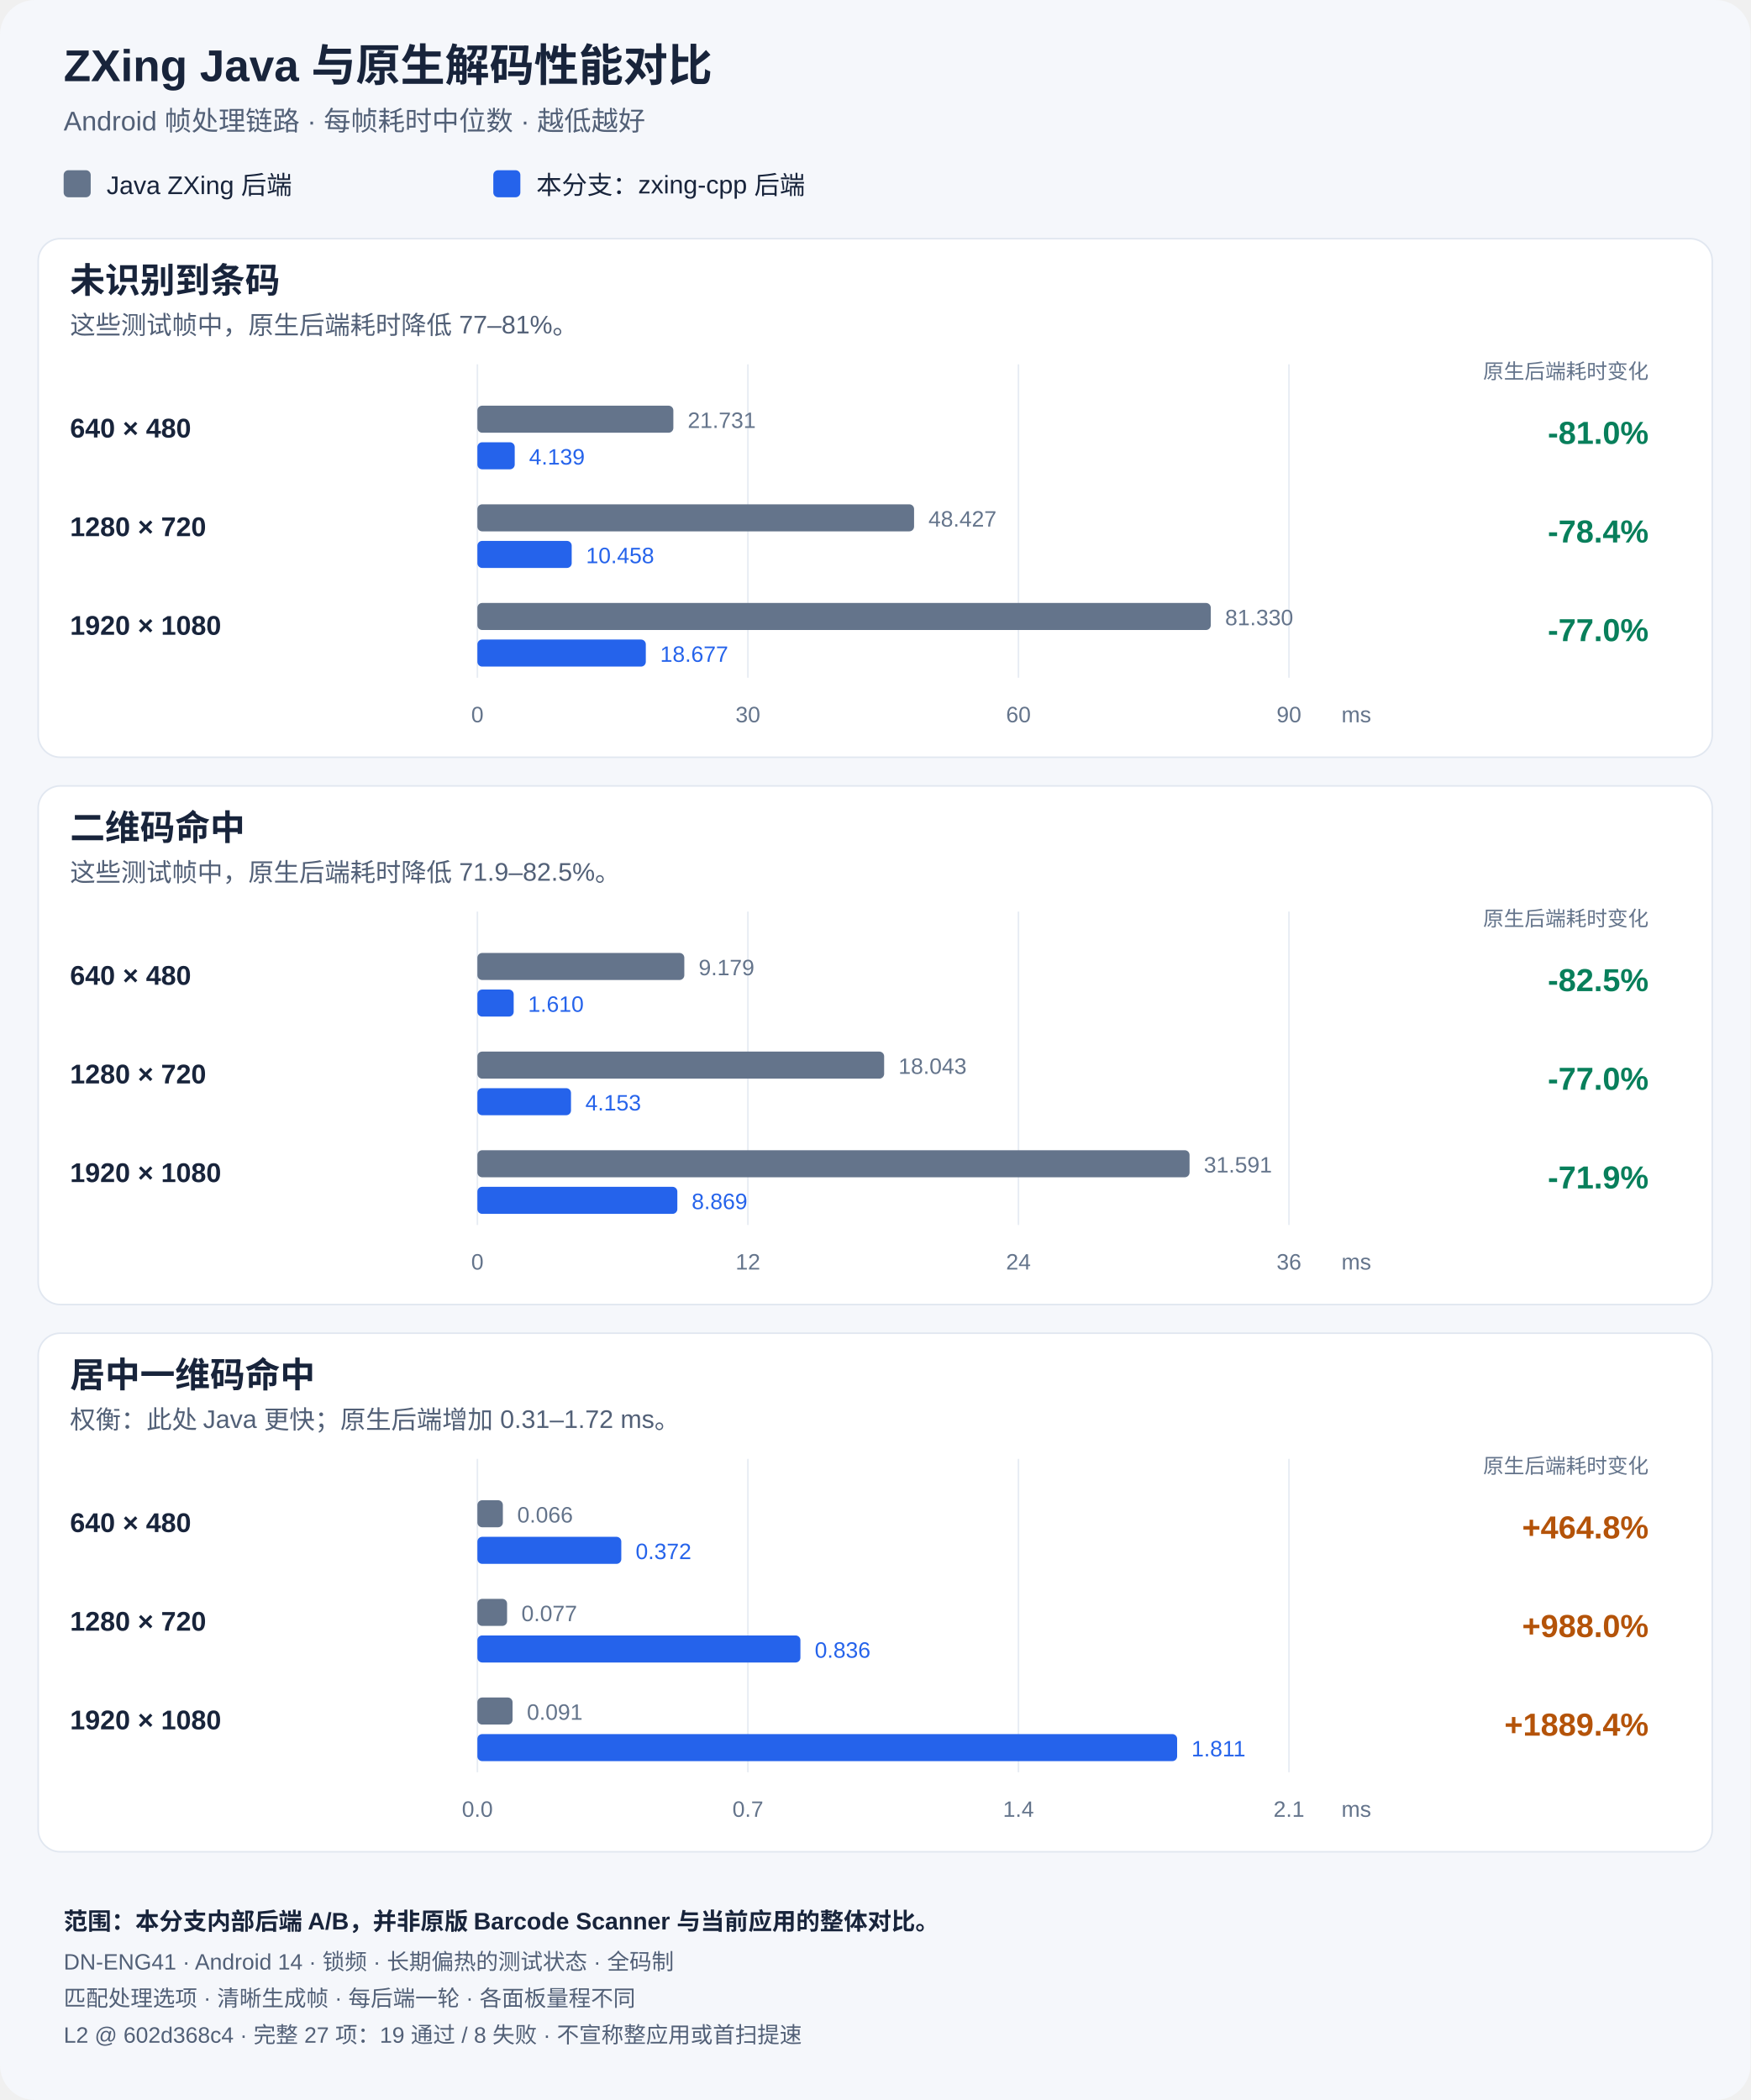
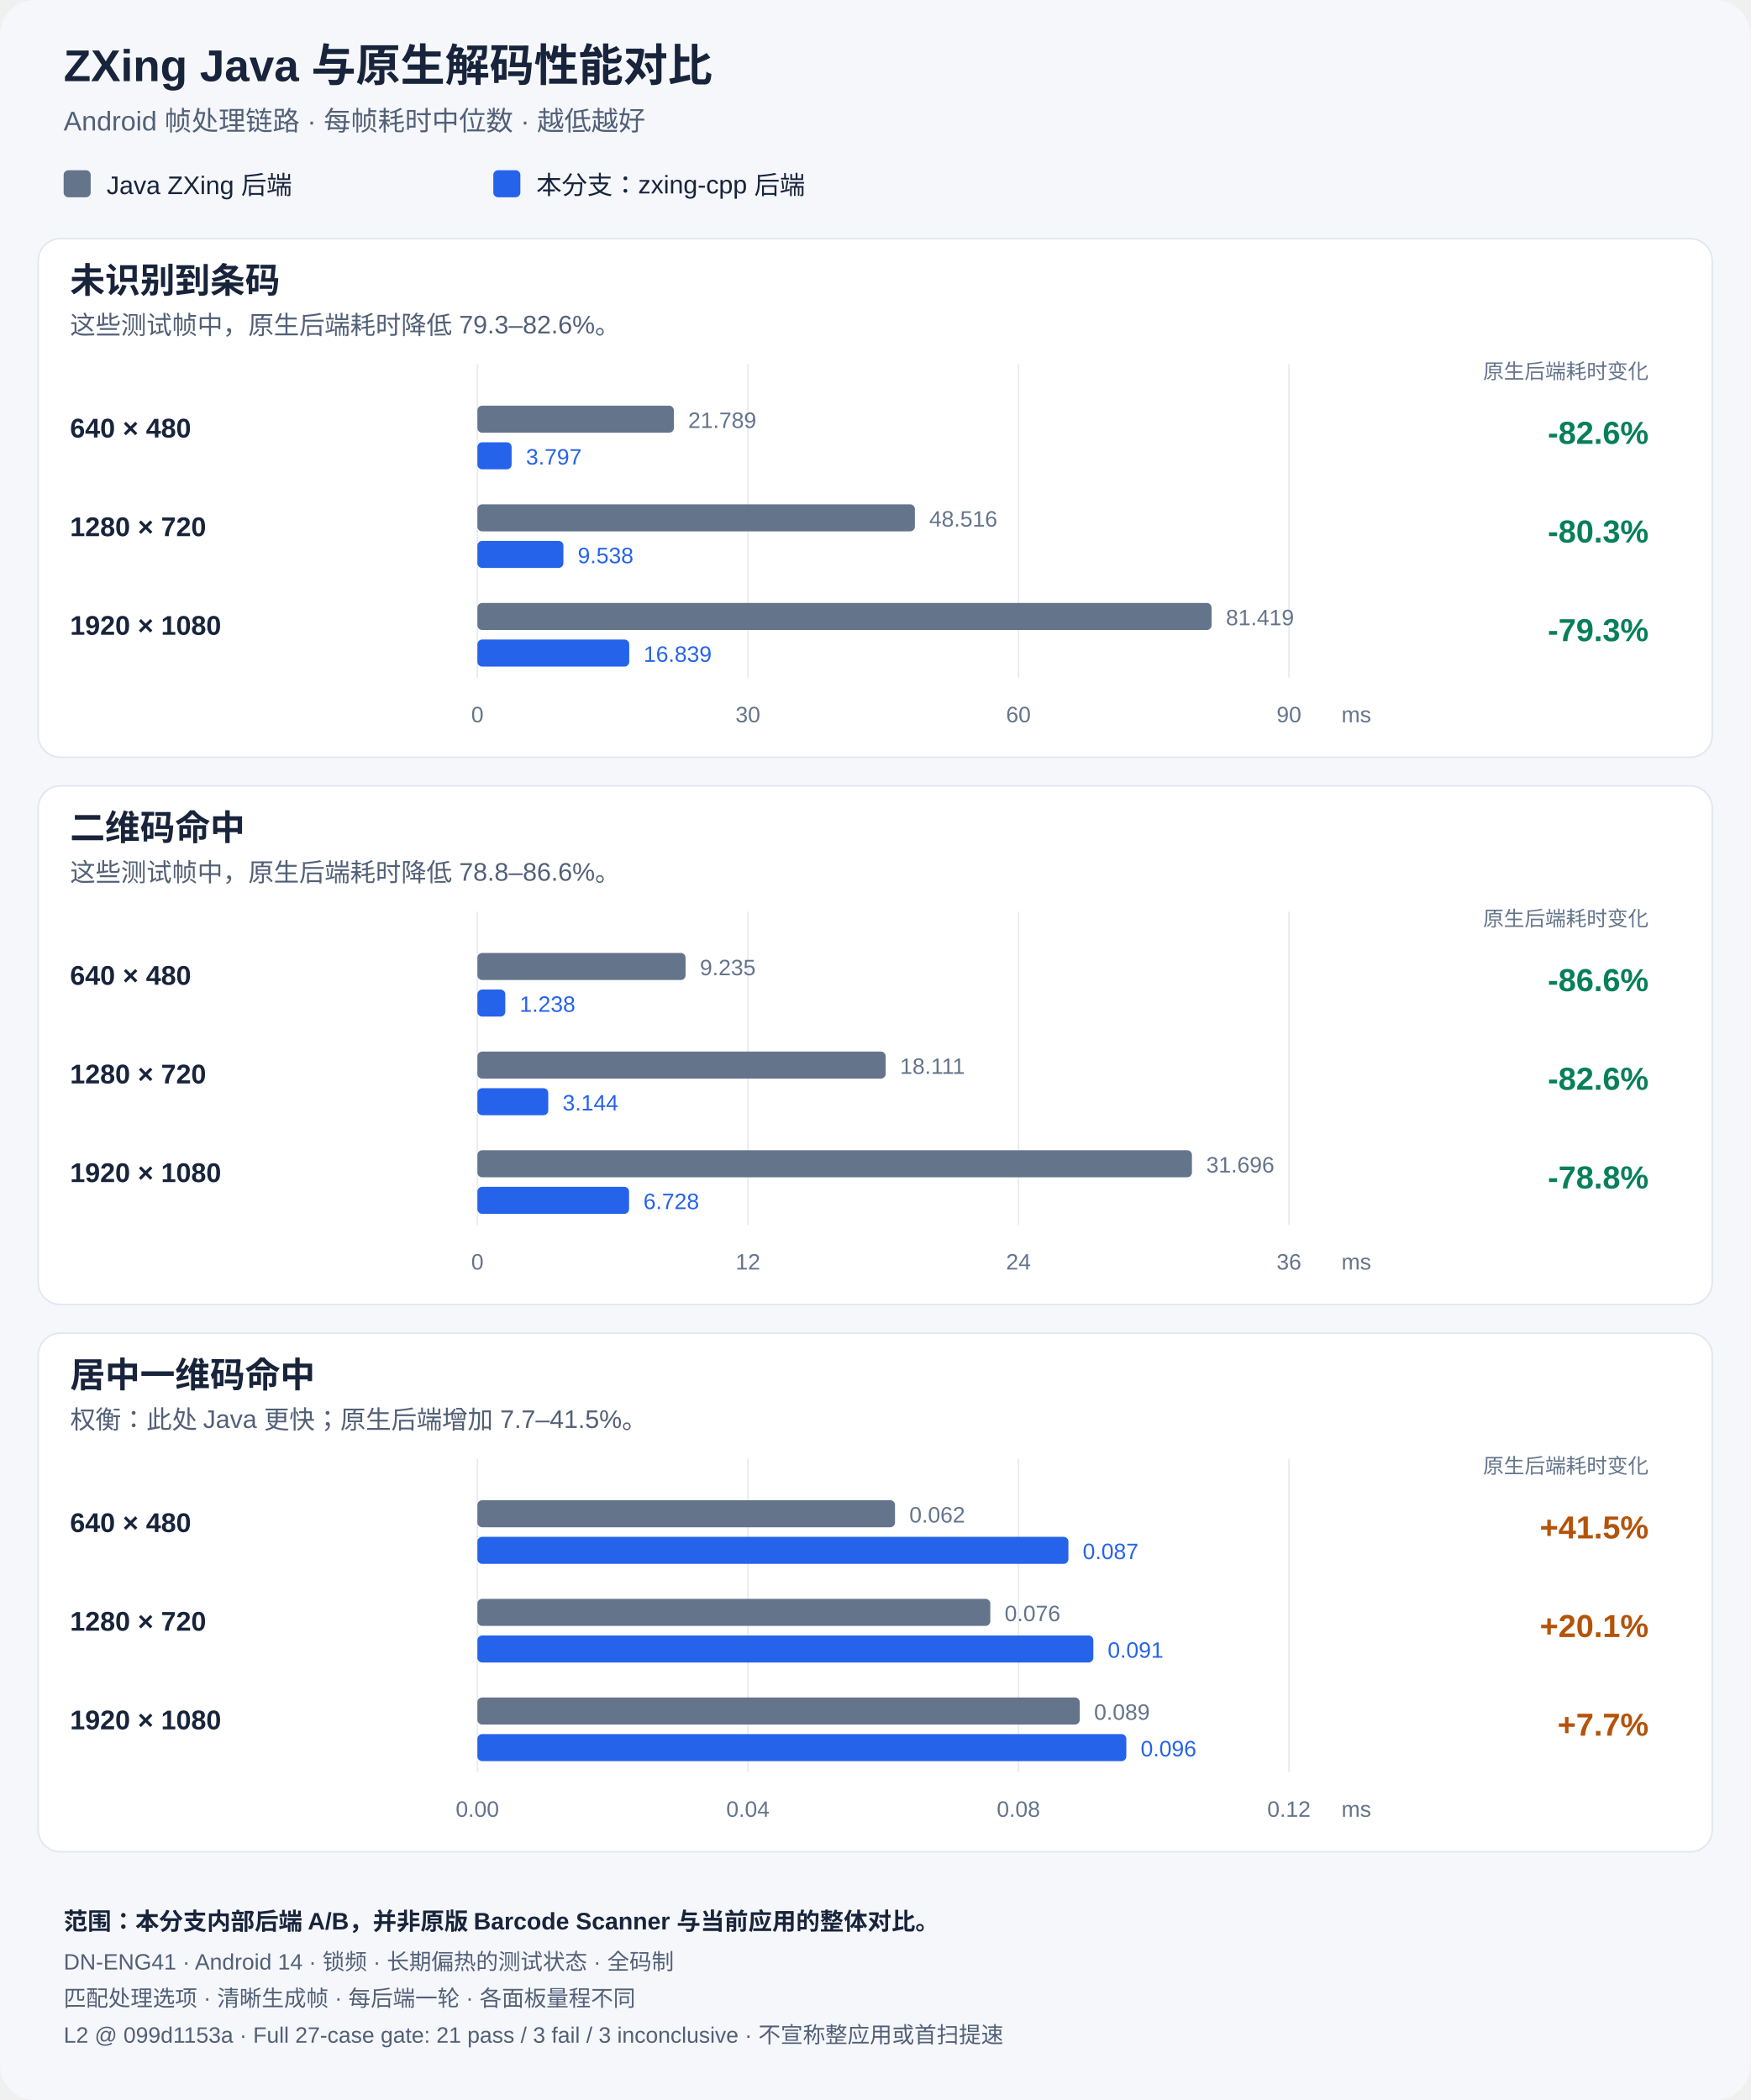
<svg xmlns="http://www.w3.org/2000/svg" width="1100" height="1320" viewBox="0 0 1100 1320" role="img" aria-labelledby="title desc">
  <rect width="1100" height="1320" rx="22" fill="#f5f7fb" />
-   <g font-family="Arial,'Noto Sans CJK SC','Microsoft YaHei','PingFang SC',sans-serif" fill="#18243b">
+   <g font-family="Arial,Helvetica,sans-serif" fill="#18243b">
    <text x="40" y="51" font-size="28" font-weight="700">ZXing Java 与原生解码性能对比</text>
    <text x="40" y="82" font-size="17" fill="#526077">Android 帧处理链路 · 每帧耗时中位数 · 越低越好</text>
    <rect x="40" y="107" width="17" height="17" rx="3" fill="#64748b" />
    <text x="67" y="122" font-size="16">Java ZXing 后端</text>
    <rect x="310" y="107" width="17" height="17" rx="3" fill="#2563eb" />
    <text x="337" y="122" font-size="16">本分支：zxing-cpp 后端</text>
    <rect x="24" y="150" width="1052" height="326" rx="14" fill="#ffffff" stroke="#e1e7f0" />
    <text x="44" y="184" font-size="22" font-weight="700">未识别到条码</text>
-     <text x="44" y="210" font-size="16" fill="#526077">这些测试帧中，原生后端耗时降低 77–81%。</text>
+     <text x="44" y="210" font-size="16" fill="#526077">这些测试帧中，原生后端耗时降低 79.3–82.6%。</text>
    <line x1="300" y1="229" x2="300" y2="426" stroke="#e7ecf3" />
    <text x="300" y="454" text-anchor="middle" font-size="14" fill="#64748b">0</text>
    <line x1="470" y1="229" x2="470" y2="426" stroke="#e7ecf3" />
    <text x="470" y="454" text-anchor="middle" font-size="14" fill="#64748b">30</text>
    <line x1="640" y1="229" x2="640" y2="426" stroke="#e7ecf3" />
    <text x="640" y="454" text-anchor="middle" font-size="14" fill="#64748b">60</text>
    <line x1="810" y1="229" x2="810" y2="426" stroke="#e7ecf3" />
    <text x="810" y="454" text-anchor="middle" font-size="14" fill="#64748b">90</text>
    <text x="843" y="454" font-size="14" fill="#64748b">ms</text>
    <text x="1036" y="238" text-anchor="end" font-size="13" fill="#64748b">原生后端耗时变化</text>
    <text x="44" y="275" font-size="17" font-weight="600">640 × 480</text>
-     <rect x="300" y="255" width="123.145" height="17" rx="3" fill="#64748b" />
-     <text x="432.14" y="269" font-size="14" fill="#64748b">21.731</text>
-     <rect x="300" y="278" width="23.457" height="17" rx="3" fill="#2563eb" />
-     <text x="332.46" y="292" font-size="14" fill="#2563eb">4.139</text>
-     <text x="1036" y="279" text-anchor="end" font-size="20" font-weight="700" fill="#087f5b">-81.0%</text>
+     <rect x="300" y="255" width="123.472" height="17" rx="3" fill="#64748b" />
+     <text x="432.47" y="269" font-size="14" fill="#64748b">21.789</text>
+     <rect x="300" y="278" width="21.519" height="17" rx="3" fill="#2563eb" />
+     <text x="330.52" y="292" font-size="14" fill="#2563eb">3.797</text>
+     <text x="1036" y="279" text-anchor="end" font-size="20" font-weight="700" fill="#087f5b">-82.6%</text>
    <text x="44" y="337" font-size="17" font-weight="600">1280 × 720</text>
-     <rect x="300" y="317" width="274.420" height="17" rx="3" fill="#64748b" />
-     <text x="583.42" y="331" font-size="14" fill="#64748b">48.427</text>
-     <rect x="300" y="340" width="59.262" height="17" rx="3" fill="#2563eb" />
-     <text x="368.26" y="354" font-size="14" fill="#2563eb">10.458</text>
-     <text x="1036" y="341" text-anchor="end" font-size="20" font-weight="700" fill="#087f5b">-78.4%</text>
+     <rect x="300" y="317" width="274.924" height="17" rx="3" fill="#64748b" />
+     <text x="583.92" y="331" font-size="14" fill="#64748b">48.516</text>
+     <rect x="300" y="340" width="54.050" height="17" rx="3" fill="#2563eb" />
+     <text x="363.05" y="354" font-size="14" fill="#2563eb">9.538</text>
+     <text x="1036" y="341" text-anchor="end" font-size="20" font-weight="700" fill="#087f5b">-80.3%</text>
    <text x="44" y="399" font-size="17" font-weight="600">1920 × 1080</text>
-     <rect x="300" y="379" width="460.868" height="17" rx="3" fill="#64748b" />
-     <text x="769.87" y="393" font-size="14" fill="#64748b">81.330</text>
-     <rect x="300" y="402" width="105.837" height="17" rx="3" fill="#2563eb" />
-     <text x="414.84" y="416" font-size="14" fill="#2563eb">18.677</text>
-     <text x="1036" y="403" text-anchor="end" font-size="20" font-weight="700" fill="#087f5b">-77.0%</text>
+     <rect x="300" y="379" width="461.375" height="17" rx="3" fill="#64748b" />
+     <text x="770.37" y="393" font-size="14" fill="#64748b">81.419</text>
+     <rect x="300" y="402" width="95.423" height="17" rx="3" fill="#2563eb" />
+     <text x="404.42" y="416" font-size="14" fill="#2563eb">16.839</text>
+     <text x="1036" y="403" text-anchor="end" font-size="20" font-weight="700" fill="#087f5b">-79.3%</text>
    <rect x="24" y="494" width="1052" height="326" rx="14" fill="#ffffff" stroke="#e1e7f0" />
    <text x="44" y="528" font-size="22" font-weight="700">二维码命中</text>
-     <text x="44" y="554" font-size="16" fill="#526077">这些测试帧中，原生后端耗时降低 71.9–82.5%。</text>
+     <text x="44" y="554" font-size="16" fill="#526077">这些测试帧中，原生后端耗时降低 78.8–86.6%。</text>
    <line x1="300" y1="573" x2="300" y2="770" stroke="#e7ecf3" />
    <text x="300" y="798" text-anchor="middle" font-size="14" fill="#64748b">0</text>
    <line x1="470" y1="573" x2="470" y2="770" stroke="#e7ecf3" />
    <text x="470" y="798" text-anchor="middle" font-size="14" fill="#64748b">12</text>
    <line x1="640" y1="573" x2="640" y2="770" stroke="#e7ecf3" />
    <text x="640" y="798" text-anchor="middle" font-size="14" fill="#64748b">24</text>
    <line x1="810" y1="573" x2="810" y2="770" stroke="#e7ecf3" />
    <text x="810" y="798" text-anchor="middle" font-size="14" fill="#64748b">36</text>
    <text x="843" y="798" font-size="14" fill="#64748b">ms</text>
    <text x="1036" y="582" text-anchor="end" font-size="13" fill="#64748b">原生后端耗时变化</text>
    <text x="44" y="619" font-size="17" font-weight="600">640 × 480</text>
-     <rect x="300" y="599" width="130.032" height="17" rx="3" fill="#64748b" />
-     <text x="439.03" y="613" font-size="14" fill="#64748b">9.179</text>
-     <rect x="300" y="622" width="22.807" height="17" rx="3" fill="#2563eb" />
-     <text x="331.81" y="636" font-size="14" fill="#2563eb">1.610</text>
-     <text x="1036" y="623" text-anchor="end" font-size="20" font-weight="700" fill="#087f5b">-82.5%</text>
+     <rect x="300" y="599" width="130.828" height="17" rx="3" fill="#64748b" />
+     <text x="439.83" y="613" font-size="14" fill="#64748b">9.235</text>
+     <rect x="300" y="622" width="17.535" height="17" rx="3" fill="#2563eb" />
+     <text x="326.53" y="636" font-size="14" fill="#2563eb">1.238</text>
+     <text x="1036" y="623" text-anchor="end" font-size="20" font-weight="700" fill="#087f5b">-86.6%</text>
    <text x="44" y="681" font-size="17" font-weight="600">1280 × 720</text>
-     <rect x="300" y="661" width="255.606" height="17" rx="3" fill="#64748b" />
-     <text x="564.61" y="675" font-size="14" fill="#64748b">18.043</text>
-     <rect x="300" y="684" width="58.827" height="17" rx="3" fill="#2563eb" />
-     <text x="367.83" y="698" font-size="14" fill="#2563eb">4.153</text>
-     <text x="1036" y="685" text-anchor="end" font-size="20" font-weight="700" fill="#087f5b">-77.0%</text>
+     <rect x="300" y="661" width="256.575" height="17" rx="3" fill="#64748b" />
+     <text x="565.58" y="675" font-size="14" fill="#64748b">18.111</text>
+     <rect x="300" y="684" width="44.535" height="17" rx="3" fill="#2563eb" />
+     <text x="353.53" y="698" font-size="14" fill="#2563eb">3.144</text>
+     <text x="1036" y="685" text-anchor="end" font-size="20" font-weight="700" fill="#087f5b">-82.6%</text>
    <text x="44" y="743" font-size="17" font-weight="600">1920 × 1080</text>
-     <rect x="300" y="723" width="447.533" height="17" rx="3" fill="#64748b" />
-     <text x="756.53" y="737" font-size="14" fill="#64748b">31.591</text>
-     <rect x="300" y="746" width="125.650" height="17" rx="3" fill="#2563eb" />
-     <text x="434.65" y="760" font-size="14" fill="#2563eb">8.869</text>
-     <text x="1036" y="747" text-anchor="end" font-size="20" font-weight="700" fill="#087f5b">-71.9%</text>
+     <rect x="300" y="723" width="449.023" height="17" rx="3" fill="#64748b" />
+     <text x="758.02" y="737" font-size="14" fill="#64748b">31.696</text>
+     <rect x="300" y="746" width="95.309" height="17" rx="3" fill="#2563eb" />
+     <text x="404.31" y="760" font-size="14" fill="#2563eb">6.728</text>
+     <text x="1036" y="747" text-anchor="end" font-size="20" font-weight="700" fill="#087f5b">-78.8%</text>
    <rect x="24" y="838" width="1052" height="326" rx="14" fill="#ffffff" stroke="#e1e7f0" />
    <text x="44" y="872" font-size="22" font-weight="700">居中一维码命中</text>
-     <text x="44" y="898" font-size="16" fill="#526077">权衡：此处 Java 更快；原生后端增加 0.31–1.72 ms。</text>
+     <text x="44" y="898" font-size="16" fill="#526077">权衡：此处 Java 更快；原生后端增加 7.7–41.5%。</text>
    <line x1="300" y1="917" x2="300" y2="1114" stroke="#e7ecf3" />
-     <text x="300" y="1142" text-anchor="middle" font-size="14" fill="#64748b">0.0</text>
+     <text x="300" y="1142" text-anchor="middle" font-size="14" fill="#64748b">0.00</text>
    <line x1="470" y1="917" x2="470" y2="1114" stroke="#e7ecf3" />
-     <text x="470" y="1142" text-anchor="middle" font-size="14" fill="#64748b">0.7</text>
+     <text x="470" y="1142" text-anchor="middle" font-size="14" fill="#64748b">0.04</text>
    <line x1="640" y1="917" x2="640" y2="1114" stroke="#e7ecf3" />
-     <text x="640" y="1142" text-anchor="middle" font-size="14" fill="#64748b">1.4</text>
+     <text x="640" y="1142" text-anchor="middle" font-size="14" fill="#64748b">0.08</text>
    <line x1="810" y1="917" x2="810" y2="1114" stroke="#e7ecf3" />
-     <text x="810" y="1142" text-anchor="middle" font-size="14" fill="#64748b">2.1</text>
+     <text x="810" y="1142" text-anchor="middle" font-size="14" fill="#64748b">0.12</text>
    <text x="843" y="1142" font-size="14" fill="#64748b">ms</text>
    <text x="1036" y="926" text-anchor="end" font-size="13" fill="#64748b">原生后端耗时变化</text>
    <text x="44" y="963" font-size="17" font-weight="600">640 × 480</text>
-     <rect x="300" y="943" width="16.013" height="17" rx="3" fill="#64748b" />
-     <text x="325.01" y="957" font-size="14" fill="#64748b">0.066</text>
-     <rect x="300" y="966" width="90.432" height="17" rx="3" fill="#2563eb" />
-     <text x="399.43" y="980" font-size="14" fill="#2563eb">0.372</text>
-     <text x="1036" y="967" text-anchor="end" font-size="20" font-weight="700" fill="#b45309">+464.8%</text>
+     <rect x="300" y="943" width="262.437" height="17" rx="3" fill="#64748b" />
+     <text x="571.44" y="957" font-size="14" fill="#64748b">0.062</text>
+     <rect x="300" y="966" width="371.401" height="17" rx="3" fill="#2563eb" />
+     <text x="680.40" y="980" font-size="14" fill="#2563eb">0.087</text>
+     <text x="1036" y="967" text-anchor="end" font-size="20" font-weight="700" fill="#b45309">+41.5%</text>
    <text x="44" y="1025" font-size="17" font-weight="600">1280 × 720</text>
-     <rect x="300" y="1005" width="18.658" height="17" rx="3" fill="#64748b" />
-     <text x="327.66" y="1019" font-size="14" fill="#64748b">0.077</text>
-     <rect x="300" y="1028" width="202.992" height="17" rx="3" fill="#2563eb" />
-     <text x="511.99" y="1042" font-size="14" fill="#2563eb">0.836</text>
-     <text x="1036" y="1029" text-anchor="end" font-size="20" font-weight="700" fill="#b45309">+988.0%</text>
+     <rect x="300" y="1005" width="322.320" height="17" rx="3" fill="#64748b" />
+     <text x="631.32" y="1019" font-size="14" fill="#64748b">0.076</text>
+     <rect x="300" y="1028" width="387.071" height="17" rx="3" fill="#2563eb" />
+     <text x="696.07" y="1042" font-size="14" fill="#2563eb">0.091</text>
+     <text x="1036" y="1029" text-anchor="end" font-size="20" font-weight="700" fill="#b45309">+20.1%</text>
    <text x="44" y="1087" font-size="17" font-weight="600">1920 × 1080</text>
-     <rect x="300" y="1067" width="22.103" height="17" rx="3" fill="#64748b" />
-     <text x="331.10" y="1081" font-size="14" fill="#64748b">0.091</text>
-     <rect x="300" y="1090" width="439.727" height="17" rx="3" fill="#2563eb" />
-     <text x="748.73" y="1104" font-size="14" fill="#2563eb">1.811</text>
-     <text x="1036" y="1091" text-anchor="end" font-size="20" font-weight="700" fill="#b45309">+1889.4%</text>
+     <rect x="300" y="1067" width="378.530" height="17" rx="3" fill="#64748b" />
+     <text x="687.53" y="1081" font-size="14" fill="#64748b">0.089</text>
+     <rect x="300" y="1090" width="407.798" height="17" rx="3" fill="#2563eb" />
+     <text x="716.80" y="1104" font-size="14" fill="#2563eb">0.096</text>
+     <text x="1036" y="1091" text-anchor="end" font-size="20" font-weight="700" fill="#b45309">+7.7%</text>
    <text x="40" y="1213" font-size="15" font-weight="700">范围：本分支内部后端 A/B，并非原版 Barcode Scanner 与当前应用的整体对比。</text>
    <text x="40" y="1238" font-size="14" fill="#526077">DN-ENG41 · Android 14 · 锁频 · 长期偏热的测试状态 · 全码制</text>
    <text x="40" y="1261" font-size="14" fill="#526077">匹配处理选项 · 清晰生成帧 · 每后端一轮 · 各面板量程不同</text>
-     <text x="40" y="1284" font-size="14" fill="#526077">L2 @ 602d368c4 · 完整 27 项：19 通过 / 8 失败 · 不宣称整应用或首扫提速</text>
+     <text x="40" y="1284" font-size="14" fill="#526077">L2 @ 099d1153a · Full 27-case gate: 21 pass / 3 fail / 3 inconclusive · 不宣称整应用或首扫提速</text>
  </g>
</svg>
